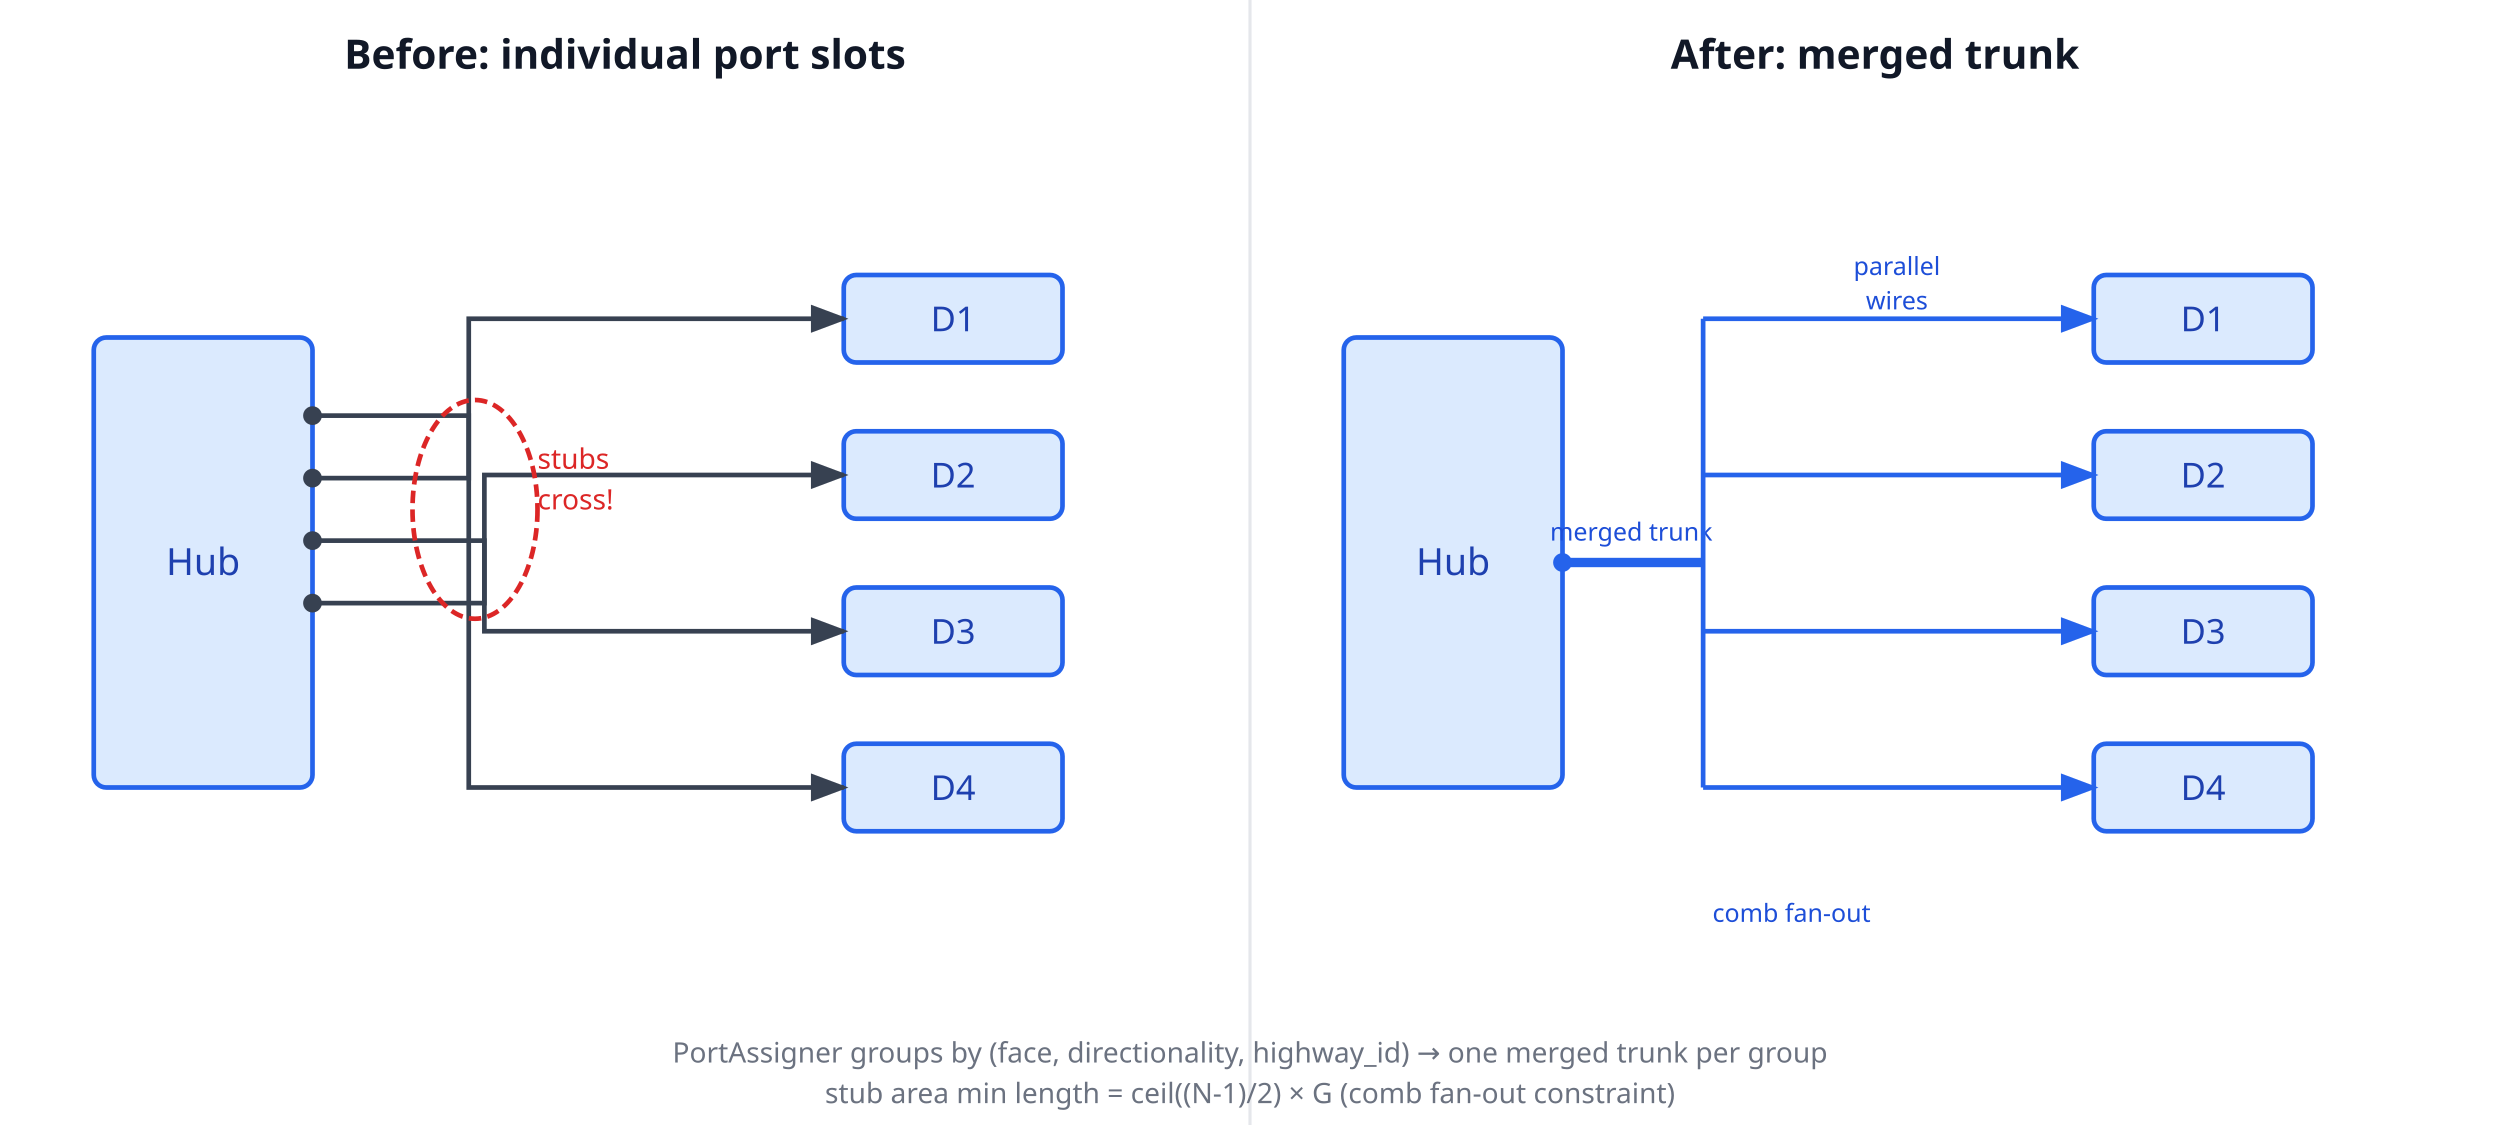
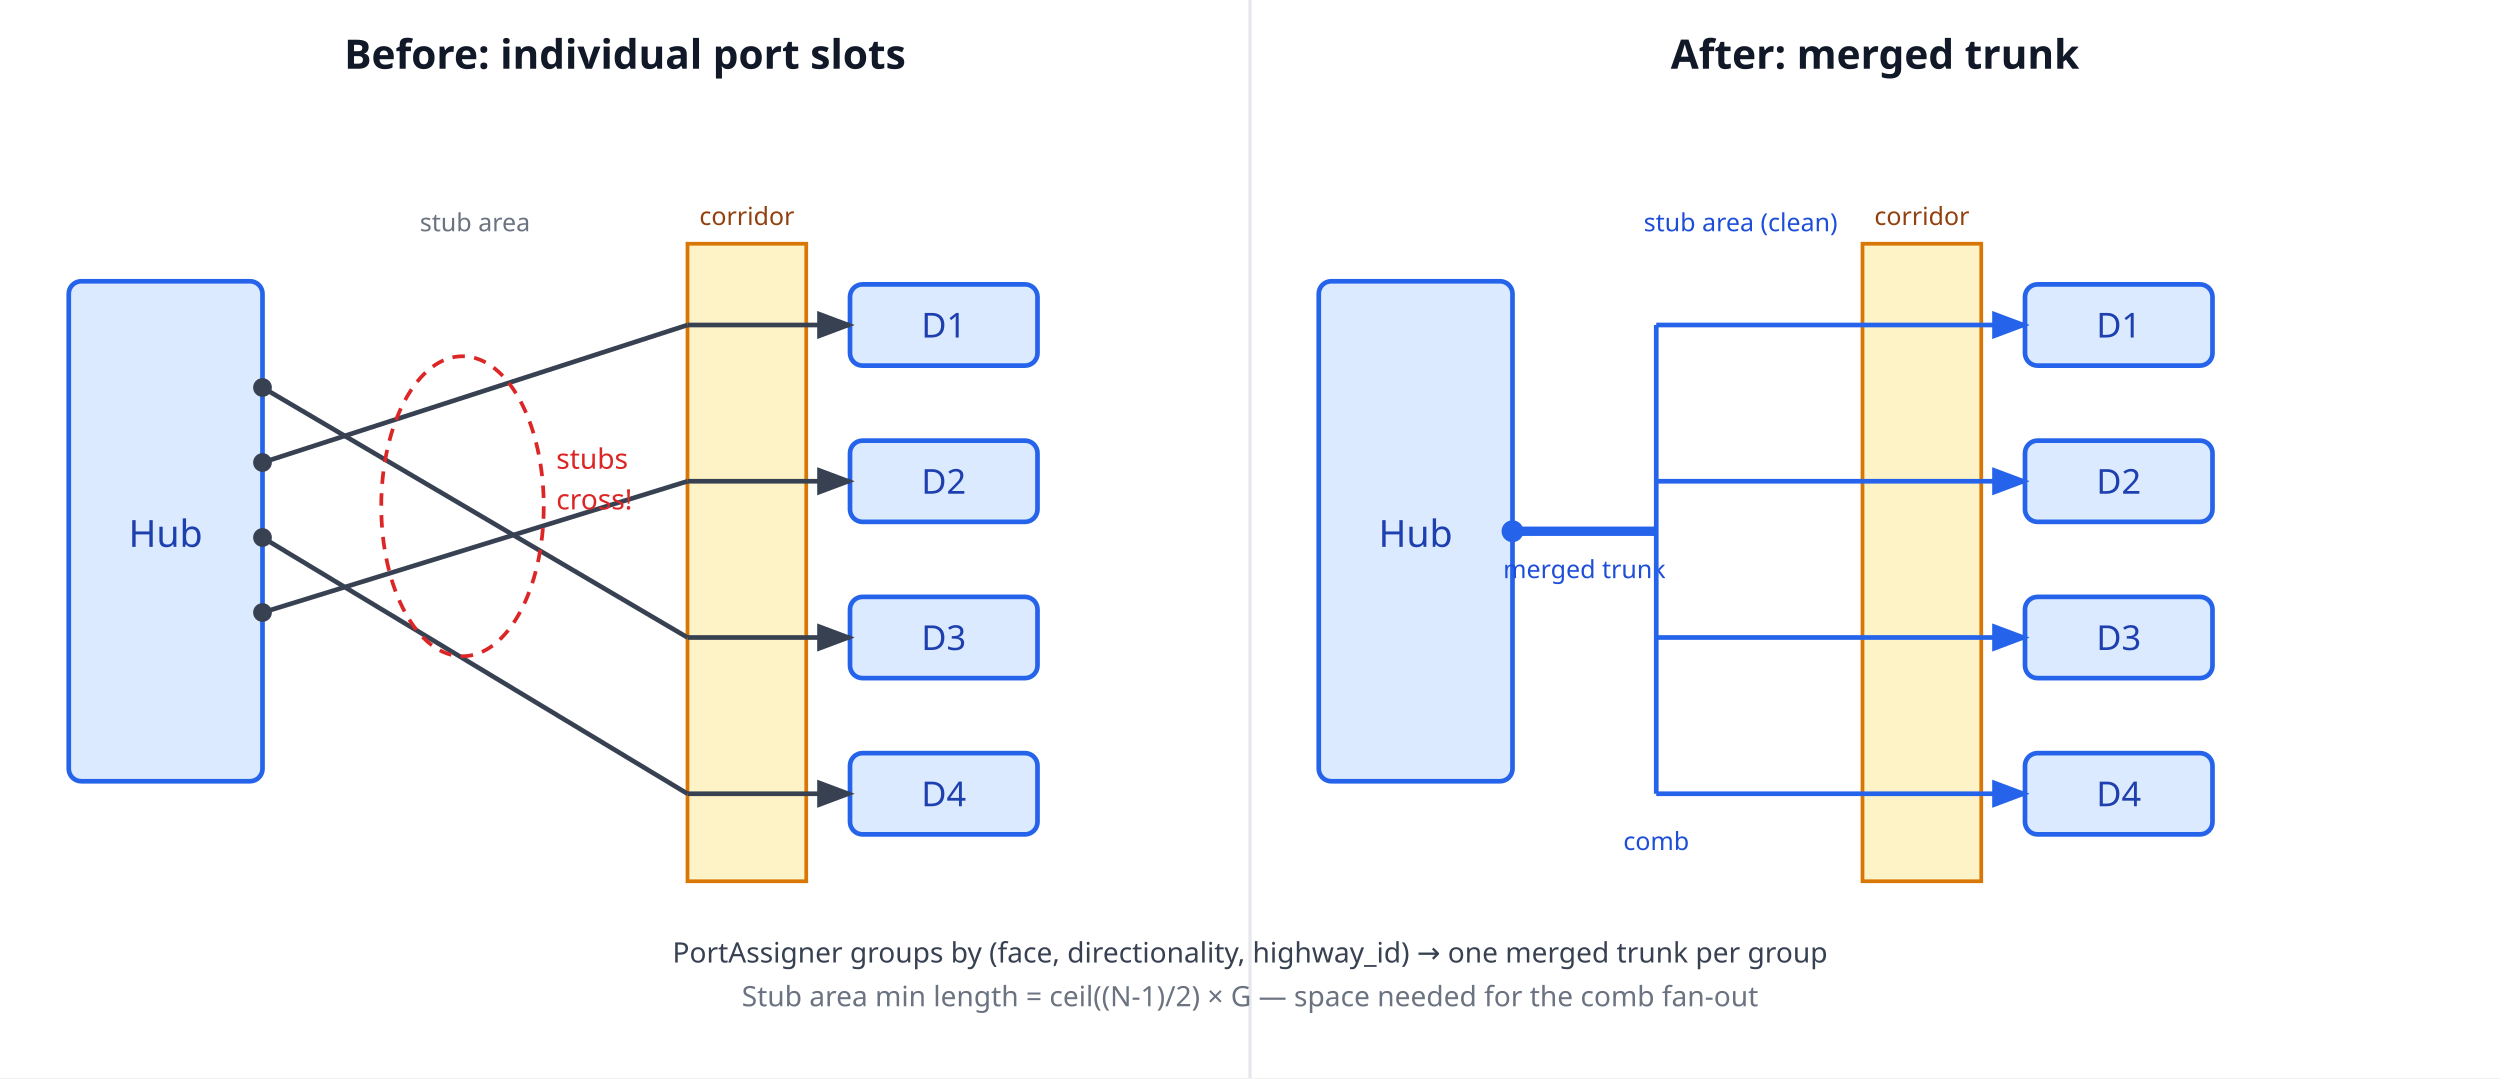
- <svg xmlns="http://www.w3.org/2000/svg" width="800" height="360" viewBox="0 0 800 360">
-   <rect width="800" height="360" fill="white" />
+ <svg xmlns="http://www.w3.org/2000/svg" width="800" height="345" viewBox="0 0 800 345">
+   <rect width="800" height="345" fill="white" />
  <defs>
    <marker id="ah-dark" markerWidth="8" markerHeight="6" refX="7" refY="3" orient="auto">
      <polygon points="0 0,8 3,0 6" fill="#374151" />
    </marker>
    <marker id="ah-blue" markerWidth="8" markerHeight="6" refX="7" refY="3" orient="auto">
      <polygon points="0 0,8 3,0 6" fill="#2563eb" />
    </marker>
  </defs>
-   <line x1="400" y1="0" x2="400" y2="360" stroke="#e5e7eb" stroke-width="1" />
+   <line x1="400" y1="0" x2="400" y2="345" stroke="#e5e7eb" stroke-width="1" />
  <text x="200" y="22" text-anchor="middle" font-family="sans-serif" font-size="13" font-weight="bold" fill="#111827">Before: individual port slots</text>
  <text x="600" y="22" text-anchor="middle" font-family="sans-serif" font-size="13" font-weight="bold" fill="#111827">After: merged trunk</text>
-   <rect x="30" y="108" width="70" height="144" rx="4" fill="#dbeafe" stroke="#2563eb" stroke-width="1.5" />
-   <text x="65" y="184" text-anchor="middle" font-family="sans-serif" font-size="12" fill="#1e40af">Hub</text>
-   <rect x="270" y="88" width="70" height="28" rx="4" fill="#dbeafe" stroke="#2563eb" stroke-width="1.5" />
-   <text x="305" y="106" text-anchor="middle" font-family="sans-serif" font-size="11" fill="#1e40af">D1</text>
-   <rect x="270" y="138" width="70" height="28" rx="4" fill="#dbeafe" stroke="#2563eb" stroke-width="1.5" />
-   <text x="305" y="156" text-anchor="middle" font-family="sans-serif" font-size="11" fill="#1e40af">D2</text>
-   <rect x="270" y="188" width="70" height="28" rx="4" fill="#dbeafe" stroke="#2563eb" stroke-width="1.5" />
-   <text x="305" y="206" text-anchor="middle" font-family="sans-serif" font-size="11" fill="#1e40af">D3</text>
-   <rect x="270" y="238" width="70" height="28" rx="4" fill="#dbeafe" stroke="#2563eb" stroke-width="1.5" />
-   <text x="305" y="256" text-anchor="middle" font-family="sans-serif" font-size="11" fill="#1e40af">D4</text>
-   <path d="M 100 133 L 150 133 L 150 252 L 270 252" fill="none" stroke="#374151" stroke-width="1.5" marker-end="url(#ah-dark)" />
-   <path d="M 100 153 L 150 153 L 150 102 L 270 102" fill="none" stroke="#374151" stroke-width="1.5" marker-end="url(#ah-dark)" />
-   <path d="M 100 173 L 155 173 L 155 202 L 270 202" fill="none" stroke="#374151" stroke-width="1.5" marker-end="url(#ah-dark)" />
-   <path d="M 100 193 L 155 193 L 155 152 L 270 152" fill="none" stroke="#374151" stroke-width="1.5" marker-end="url(#ah-dark)" />
-   <ellipse cx="152" cy="163" rx="20" ry="35" fill="none" stroke="#dc2626" stroke-width="1.5" stroke-dasharray="4,2" />
-   <text x="172" y="150" font-family="sans-serif" font-size="9" fill="#dc2626">stubs</text>
-   <text x="172" y="163" font-family="sans-serif" font-size="9" fill="#dc2626">cross!</text>
-   <circle cx="100" cy="133" r="3" fill="#374151" />
-   <circle cx="100" cy="153" r="3" fill="#374151" />
-   <circle cx="100" cy="173" r="3" fill="#374151" />
-   <circle cx="100" cy="193" r="3" fill="#374151" />
-   <rect x="430" y="108" width="70" height="144" rx="4" fill="#dbeafe" stroke="#2563eb" stroke-width="1.5" />
-   <text x="465" y="184" text-anchor="middle" font-family="sans-serif" font-size="12" fill="#1e40af">Hub</text>
-   <rect x="670" y="88" width="70" height="28" rx="4" fill="#dbeafe" stroke="#2563eb" stroke-width="1.5" />
-   <text x="705" y="106" text-anchor="middle" font-family="sans-serif" font-size="11" fill="#1e40af">D1</text>
-   <rect x="670" y="138" width="70" height="28" rx="4" fill="#dbeafe" stroke="#2563eb" stroke-width="1.5" />
-   <text x="705" y="156" text-anchor="middle" font-family="sans-serif" font-size="11" fill="#1e40af">D2</text>
-   <rect x="670" y="188" width="70" height="28" rx="4" fill="#dbeafe" stroke="#2563eb" stroke-width="1.5" />
-   <text x="705" y="206" text-anchor="middle" font-family="sans-serif" font-size="11" fill="#1e40af">D3</text>
-   <rect x="670" y="238" width="70" height="28" rx="4" fill="#dbeafe" stroke="#2563eb" stroke-width="1.5" />
-   <text x="705" y="256" text-anchor="middle" font-family="sans-serif" font-size="11" fill="#1e40af">D4</text>
-   <circle cx="500" cy="180" r="3" fill="#2563eb" />
-   <line x1="500" y1="180" x2="545" y2="180" stroke="#2563eb" stroke-width="3" />
-   <text x="522" y="173" text-anchor="middle" font-family="sans-serif" font-size="8" fill="#1d4ed8">merged trunk</text>
-   <line x1="545" y1="102" x2="545" y2="252" stroke="#2563eb" stroke-width="1.5" />
-   <text x="548" y="295" font-family="sans-serif" font-size="8" fill="#1d4ed8">comb fan-out</text>
-   <path d="M 545 102 H 670" fill="none" stroke="#2563eb" stroke-width="1.5" marker-end="url(#ah-blue)" />
-   <path d="M 545 152 H 670" fill="none" stroke="#2563eb" stroke-width="1.5" marker-end="url(#ah-blue)" />
-   <path d="M 545 202 H 670" fill="none" stroke="#2563eb" stroke-width="1.5" marker-end="url(#ah-blue)" />
-   <path d="M 545 252 H 670" fill="none" stroke="#2563eb" stroke-width="1.5" marker-end="url(#ah-blue)" />
-   <text x="607" y="88" text-anchor="middle" font-family="sans-serif" font-size="8" fill="#1d4ed8">parallel</text>
-   <text x="607" y="99" text-anchor="middle" font-family="sans-serif" font-size="8" fill="#1d4ed8">wires</text>
-   <text x="400" y="340" text-anchor="middle" font-family="sans-serif" font-size="9" fill="#6b7280">PortAssigner groups by (face, directionality, highway_id) → one merged trunk per group</text>
-   <text x="400" y="353" text-anchor="middle" font-family="sans-serif" font-size="9" fill="#6b7280">stub area min length = ceil((N-1)/2) × G (comb fan-out constraint)</text>
+   <rect x="22" y="90" width="62" height="160" rx="4" fill="#dbeafe" stroke="#2563eb" stroke-width="1.5" />
+   <text x="53" y="175" text-anchor="middle" font-family="sans-serif" font-size="12" fill="#1e40af">Hub</text>
+   <rect x="220" y="78" width="38" height="204" fill="#fef3c7" stroke="#d97706" stroke-width="1.2" />
+   <text x="239" y="72" text-anchor="middle" font-family="sans-serif" font-size="8" fill="#92400e">corridor</text>
+   <rect x="272" y="91" width="60" height="26" rx="4" fill="#dbeafe" stroke="#2563eb" stroke-width="1.5" />
+   <text x="302" y="108" text-anchor="middle" font-family="sans-serif" font-size="11" fill="#1e40af">D1</text>
+   <rect x="272" y="141" width="60" height="26" rx="4" fill="#dbeafe" stroke="#2563eb" stroke-width="1.5" />
+   <text x="302" y="158" text-anchor="middle" font-family="sans-serif" font-size="11" fill="#1e40af">D2</text>
+   <rect x="272" y="191" width="60" height="26" rx="4" fill="#dbeafe" stroke="#2563eb" stroke-width="1.5" />
+   <text x="302" y="208" text-anchor="middle" font-family="sans-serif" font-size="11" fill="#1e40af">D3</text>
+   <rect x="272" y="241" width="60" height="26" rx="4" fill="#dbeafe" stroke="#2563eb" stroke-width="1.5" />
+   <text x="302" y="258" text-anchor="middle" font-family="sans-serif" font-size="11" fill="#1e40af">D4</text>
+   <circle cx="84" cy="124" r="3" fill="#374151" />
+   <circle cx="84" cy="148" r="3" fill="#374151" />
+   <circle cx="84" cy="172" r="3" fill="#374151" />
+   <circle cx="84" cy="196" r="3" fill="#374151" />
+   <line x1="84" y1="124" x2="220" y2="204" stroke="#374151" stroke-width="1.5" />
+   <line x1="84" y1="148" x2="220" y2="104" stroke="#374151" stroke-width="1.5" />
+   <line x1="84" y1="172" x2="220" y2="254" stroke="#374151" stroke-width="1.5" />
+   <line x1="84" y1="196" x2="220" y2="154" stroke="#374151" stroke-width="1.5" />
+   <line x1="220" y1="104" x2="272" y2="104" stroke="#374151" stroke-width="1.5" marker-end="url(#ah-dark)" />
+   <line x1="220" y1="154" x2="272" y2="154" stroke="#374151" stroke-width="1.5" marker-end="url(#ah-dark)" />
+   <line x1="220" y1="204" x2="272" y2="204" stroke="#374151" stroke-width="1.5" marker-end="url(#ah-dark)" />
+   <line x1="220" y1="254" x2="272" y2="254" stroke="#374151" stroke-width="1.5" marker-end="url(#ah-dark)" />
+   <ellipse cx="148" cy="162" rx="26" ry="48" fill="none" stroke="#dc2626" stroke-width="1.2" stroke-dasharray="4,3" />
+   <text x="178" y="150" font-family="sans-serif" font-size="9" fill="#dc2626">stubs</text>
+   <text x="178" y="163" font-family="sans-serif" font-size="9" fill="#dc2626">cross!</text>
+   <text x="152" y="74" text-anchor="middle" font-family="sans-serif" font-size="8" fill="#6b7280">stub area</text>
+   <rect x="422" y="90" width="62" height="160" rx="4" fill="#dbeafe" stroke="#2563eb" stroke-width="1.5" />
+   <text x="453" y="175" text-anchor="middle" font-family="sans-serif" font-size="12" fill="#1e40af">Hub</text>
+   <rect x="596" y="78" width="38" height="204" fill="#fef3c7" stroke="#d97706" stroke-width="1.2" />
+   <text x="615" y="72" text-anchor="middle" font-family="sans-serif" font-size="8" fill="#92400e">corridor</text>
+   <rect x="648" y="91" width="60" height="26" rx="4" fill="#dbeafe" stroke="#2563eb" stroke-width="1.5" />
+   <text x="678" y="108" text-anchor="middle" font-family="sans-serif" font-size="11" fill="#1e40af">D1</text>
+   <rect x="648" y="141" width="60" height="26" rx="4" fill="#dbeafe" stroke="#2563eb" stroke-width="1.5" />
+   <text x="678" y="158" text-anchor="middle" font-family="sans-serif" font-size="11" fill="#1e40af">D2</text>
+   <rect x="648" y="191" width="60" height="26" rx="4" fill="#dbeafe" stroke="#2563eb" stroke-width="1.5" />
+   <text x="678" y="208" text-anchor="middle" font-family="sans-serif" font-size="11" fill="#1e40af">D3</text>
+   <rect x="648" y="241" width="60" height="26" rx="4" fill="#dbeafe" stroke="#2563eb" stroke-width="1.5" />
+   <text x="678" y="258" text-anchor="middle" font-family="sans-serif" font-size="11" fill="#1e40af">D4</text>
+   <circle cx="484" cy="170" r="3.5" fill="#2563eb" />
+   <line x1="484" y1="170" x2="530" y2="170" stroke="#2563eb" stroke-width="3" />
+   <text x="507" y="185" text-anchor="middle" font-family="sans-serif" font-size="8" fill="#1d4ed8">merged trunk</text>
+   <line x1="530" y1="104" x2="530" y2="254" stroke="#2563eb" stroke-width="1.5" />
+   <text x="530" y="272" text-anchor="middle" font-family="sans-serif" font-size="8" fill="#1d4ed8">comb</text>
+   <line x1="530" y1="104" x2="648" y2="104" stroke="#2563eb" stroke-width="1.5" marker-end="url(#ah-blue)" />
+   <line x1="530" y1="154" x2="648" y2="154" stroke="#2563eb" stroke-width="1.5" marker-end="url(#ah-blue)" />
+   <line x1="530" y1="204" x2="648" y2="204" stroke="#2563eb" stroke-width="1.5" marker-end="url(#ah-blue)" />
+   <line x1="530" y1="254" x2="648" y2="254" stroke="#2563eb" stroke-width="1.5" marker-end="url(#ah-blue)" />
+   <text x="557" y="74" text-anchor="middle" font-family="sans-serif" font-size="8" fill="#1d4ed8">stub area (clean)</text>
+   <text x="400" y="308" text-anchor="middle" font-family="sans-serif" font-size="9" fill="#374151">PortAssigner groups by (face, directionality, highway_id) → one merged trunk per group</text>
+   <text x="400" y="322" text-anchor="middle" font-family="sans-serif" font-size="9" fill="#6b7280">Stub area min length = ceil((N-1)/2) × G — space needed for the comb fan-out</text>
</svg>
